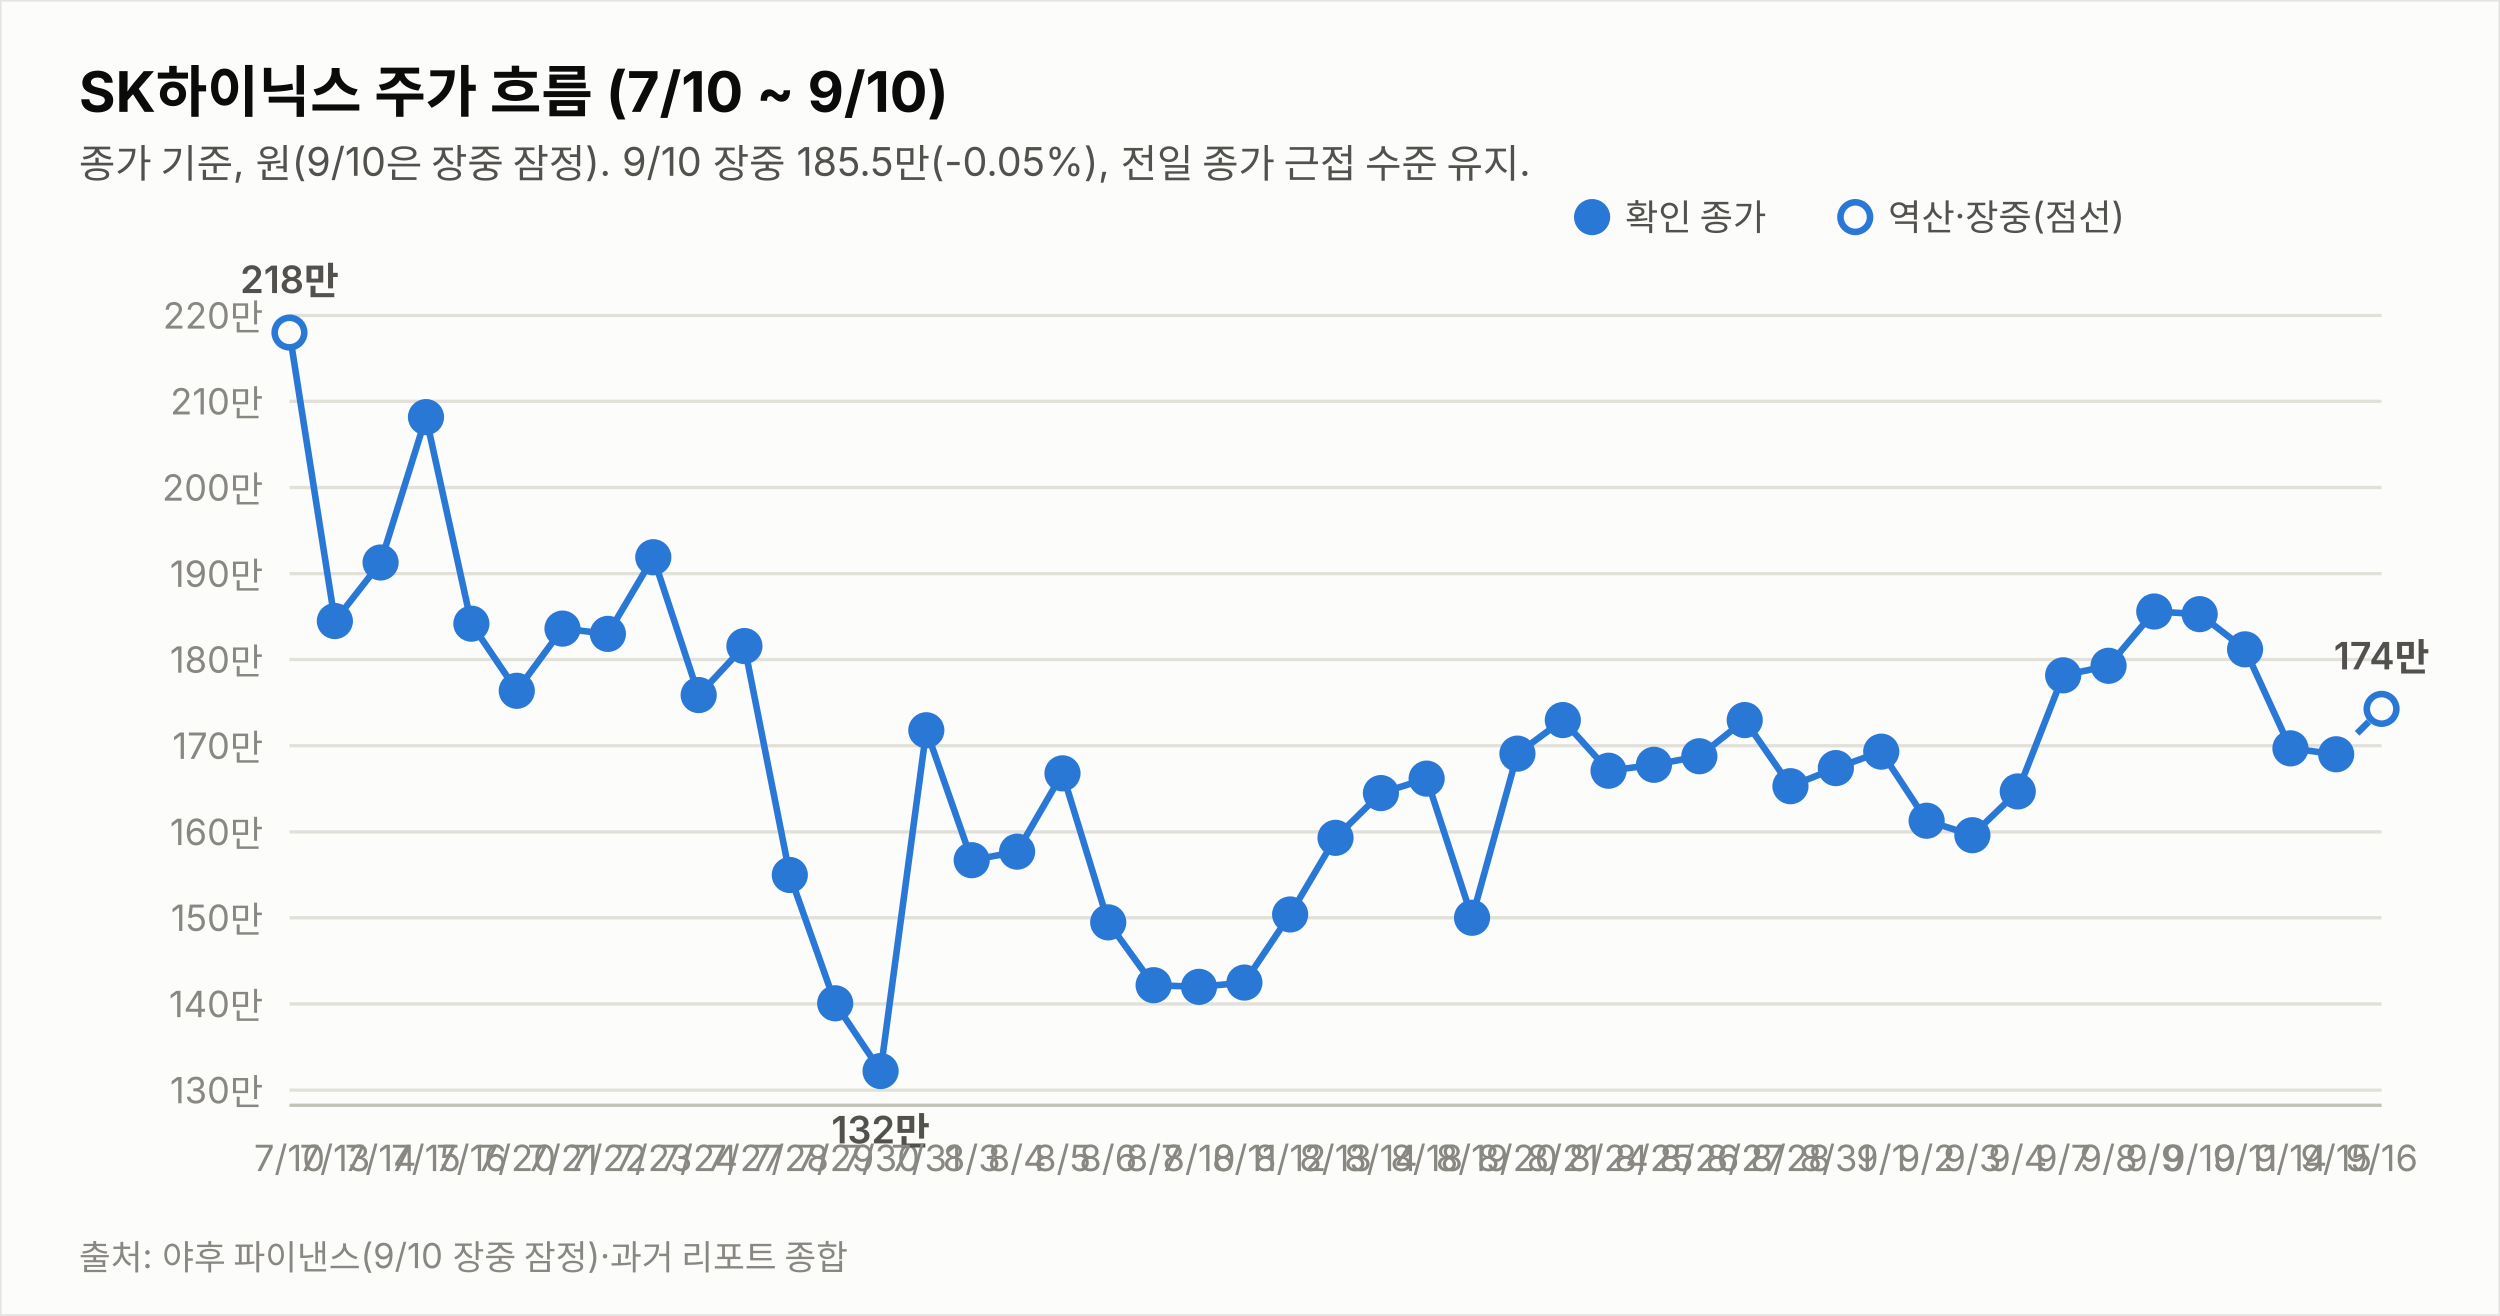
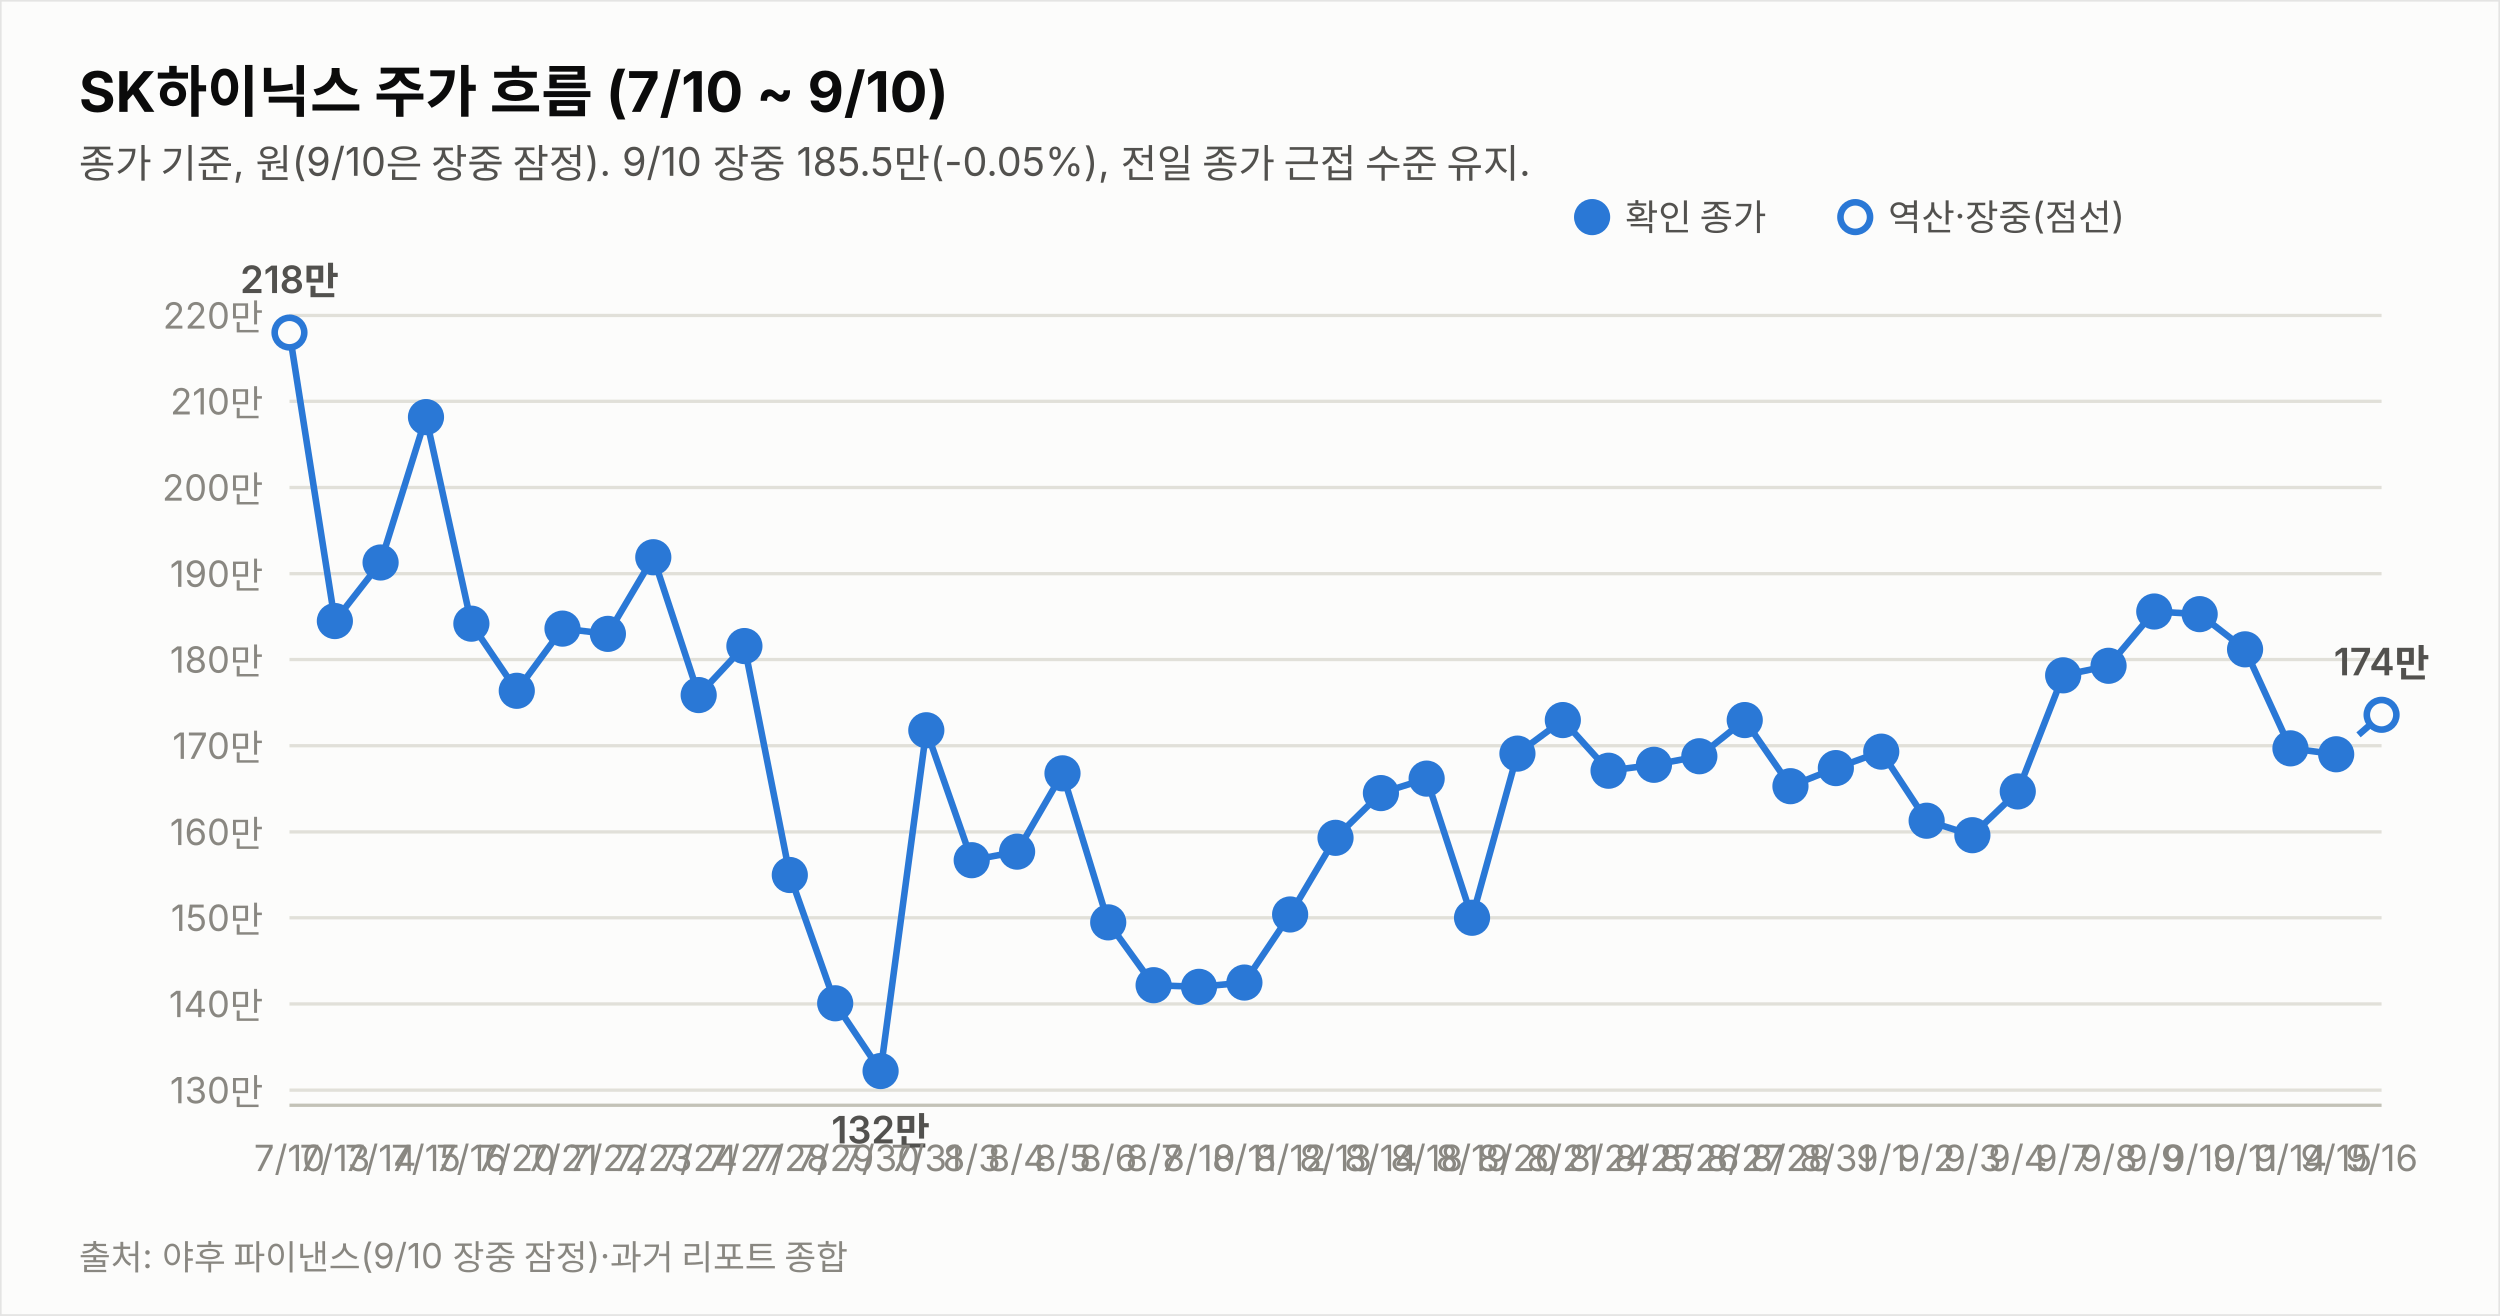
<svg xmlns="http://www.w3.org/2000/svg" width="760" height="400" viewBox="0 0 760 400" font-family="system-ui,-apple-system,&quot;Segoe UI&quot;,&quot;Malgun Gothic&quot;,&quot;Apple SD Gothic Neo&quot;,sans-serif">
  <rect width="760" height="400" fill="#fcfcfb" stroke="rgba(11,11,11,0.10)" />
  <text x="24" y="34" font-size="17" font-weight="700" fill="#0b0b0b">SK하이닉스 주가 흐름 (7/10 ~ 9/10)</text>
  <text x="24" y="54" font-size="12" fill="#52514e">종가 기준, 원(9/10은 장중 잠정). 9/10 장중 185.5만(-0.05%), 전일 종가 근접 수준 유지.</text>
  <line x1="88" y1="331.4" x2="724" y2="331.4" stroke="#e1e0d9" stroke-width="1" />
  <text x="80" y="335.4" font-size="11" fill="#898781" text-anchor="end" style="font-variant-numeric:tabular-nums">130만</text>
  <line x1="88" y1="305.2" x2="724" y2="305.2" stroke="#e1e0d9" stroke-width="1" />
  <text x="80" y="309.2" font-size="11" fill="#898781" text-anchor="end" style="font-variant-numeric:tabular-nums">140만</text>
  <line x1="88" y1="279.0" x2="724" y2="279.0" stroke="#e1e0d9" stroke-width="1" />
  <text x="80" y="283.0" font-size="11" fill="#898781" text-anchor="end" style="font-variant-numeric:tabular-nums">150만</text>
  <line x1="88" y1="252.9" x2="724" y2="252.9" stroke="#e1e0d9" stroke-width="1" />
  <text x="80" y="256.9" font-size="11" fill="#898781" text-anchor="end" style="font-variant-numeric:tabular-nums">160만</text>
  <line x1="88" y1="226.7" x2="724" y2="226.7" stroke="#e1e0d9" stroke-width="1" />
  <text x="80" y="230.7" font-size="11" fill="#898781" text-anchor="end" style="font-variant-numeric:tabular-nums">170만</text>
  <line x1="88" y1="200.5" x2="724" y2="200.5" stroke="#e1e0d9" stroke-width="1" />
  <text x="80" y="204.5" font-size="11" fill="#898781" text-anchor="end" style="font-variant-numeric:tabular-nums">180만</text>
  <line x1="88" y1="174.4" x2="724" y2="174.4" stroke="#e1e0d9" stroke-width="1" />
  <text x="80" y="178.4" font-size="11" fill="#898781" text-anchor="end" style="font-variant-numeric:tabular-nums">190만</text>
  <line x1="88" y1="148.2" x2="724" y2="148.2" stroke="#e1e0d9" stroke-width="1" />
  <text x="80" y="152.2" font-size="11" fill="#898781" text-anchor="end" style="font-variant-numeric:tabular-nums">200만</text>
  <line x1="88" y1="122.0" x2="724" y2="122.0" stroke="#e1e0d9" stroke-width="1" />
  <text x="80" y="126.0" font-size="11" fill="#898781" text-anchor="end" style="font-variant-numeric:tabular-nums">210만</text>
  <line x1="88" y1="95.9" x2="724" y2="95.9" stroke="#e1e0d9" stroke-width="1" />
  <text x="80" y="99.9" font-size="11" fill="#898781" text-anchor="end" style="font-variant-numeric:tabular-nums">220만</text>
  <line x1="88" y1="336" x2="724" y2="336" stroke="#c3c2b7" stroke-width="1" />
  <path d="M88.0,101.1 L101.8,188.8 L115.7,171.0 L129.5,126.8 L143.3,189.6 L157.1,210.0 L171.0,191.1 L184.8,192.7 L198.6,169.4 L212.4,211.3 L226.3,196.4 L240.1,266.0 L253.9,305.0 L267.7,325.6 L281.6,222.0 L295.4,261.5 L309.2,258.9 L323.0,235.1 L336.9,280.4 L350.7,299.5 L364.5,300.0 L378.3,298.7 L392.2,278.0 L406.0,254.7 L419.8,241.1 L433.7,236.7 L447.5,279.0 L461.3,229.1 L475.1,218.9 L489.0,234.3 L502.8,232.5 L516.6,229.9 L530.4,218.9 L544.3,239.0 L558.1,233.5 L571.9,228.5 L585.7,249.5 L599.6,253.9 L613.4,240.6 L627.2,205.3 L641.0,202.4 L654.9,185.9 L668.7,186.7 L682.5,197.4 L696.3,227.5 L710.2,229.3" fill="none" stroke="#2a78d6" stroke-width="2" />
-   <path d="M710.2,229.3 L724.0,215.5" fill="none" stroke="#2a78d6" stroke-width="2" stroke-dasharray="5 4" />
+   <path d="M710.2,229.3 L724.0,217.3" fill="none" stroke="#2a78d6" stroke-width="2" stroke-dasharray="5 4" />
  <circle cx="88.0" cy="101.1" r="4.5" fill="#fcfcfb" stroke="#2a78d6" stroke-width="2" />
  <text x="88.0" y="356" font-size="11" fill="#898781" text-anchor="middle">7/10</text>
  <text x="88.0" y="89.1" font-size="11.5" font-weight="600" fill="#52514e" text-anchor="middle" style="font-variant-numeric:tabular-nums">218만</text>
  <circle cx="101.8" cy="188.8" r="4.5" fill="#2a78d6" stroke="#2a78d6" stroke-width="2" />
  <text x="101.8" y="356" font-size="11" fill="#898781" text-anchor="middle">7/13</text>
  <circle cx="115.7" cy="171.0" r="4.5" fill="#2a78d6" stroke="#2a78d6" stroke-width="2" />
  <text x="115.7" y="356" font-size="11" fill="#898781" text-anchor="middle">7/14</text>
  <circle cx="129.5" cy="126.8" r="4.5" fill="#2a78d6" stroke="#2a78d6" stroke-width="2" />
  <text x="129.5" y="356" font-size="11" fill="#898781" text-anchor="middle">7/15</text>
  <circle cx="143.3" cy="189.6" r="4.5" fill="#2a78d6" stroke="#2a78d6" stroke-width="2" />
  <text x="143.3" y="356" font-size="11" fill="#898781" text-anchor="middle">7/16</text>
  <circle cx="157.1" cy="210.0" r="4.5" fill="#2a78d6" stroke="#2a78d6" stroke-width="2" />
  <text x="157.1" y="356" font-size="11" fill="#898781" text-anchor="middle">7/20</text>
  <circle cx="171.0" cy="191.1" r="4.5" fill="#2a78d6" stroke="#2a78d6" stroke-width="2" />
  <text x="171.0" y="356" font-size="11" fill="#898781" text-anchor="middle">7/21</text>
  <circle cx="184.8" cy="192.7" r="4.5" fill="#2a78d6" stroke="#2a78d6" stroke-width="2" />
  <text x="184.8" y="356" font-size="11" fill="#898781" text-anchor="middle">7/22</text>
  <circle cx="198.6" cy="169.4" r="4.5" fill="#2a78d6" stroke="#2a78d6" stroke-width="2" />
  <text x="198.6" y="356" font-size="11" fill="#898781" text-anchor="middle">7/23</text>
  <circle cx="212.4" cy="211.3" r="4.5" fill="#2a78d6" stroke="#2a78d6" stroke-width="2" />
  <text x="212.4" y="356" font-size="11" fill="#898781" text-anchor="middle">7/24</text>
  <circle cx="226.3" cy="196.4" r="4.5" fill="#2a78d6" stroke="#2a78d6" stroke-width="2" />
  <text x="226.3" y="356" font-size="11" fill="#898781" text-anchor="middle">7/27</text>
  <circle cx="240.1" cy="266.0" r="4.5" fill="#2a78d6" stroke="#2a78d6" stroke-width="2" />
  <text x="240.1" y="356" font-size="11" fill="#898781" text-anchor="middle">7/28</text>
  <circle cx="253.9" cy="305.0" r="4.5" fill="#2a78d6" stroke="#2a78d6" stroke-width="2" />
  <text x="253.9" y="356" font-size="11" fill="#898781" text-anchor="middle">7/29</text>
  <circle cx="267.7" cy="325.6" r="4.5" fill="#2a78d6" stroke="#2a78d6" stroke-width="2" />
  <text x="267.7" y="356" font-size="11" fill="#898781" text-anchor="middle">7/30</text>
  <text x="267.7" y="347.6" font-size="11.5" font-weight="600" fill="#52514e" text-anchor="middle" style="font-variant-numeric:tabular-nums">132만</text>
  <circle cx="281.6" cy="222.0" r="4.5" fill="#2a78d6" stroke="#2a78d6" stroke-width="2" />
  <text x="281.6" y="356" font-size="11" fill="#898781" text-anchor="middle">7/31</text>
  <circle cx="295.4" cy="261.5" r="4.5" fill="#2a78d6" stroke="#2a78d6" stroke-width="2" />
  <text x="295.4" y="356" font-size="11" fill="#898781" text-anchor="middle">8/3</text>
  <circle cx="309.2" cy="258.9" r="4.5" fill="#2a78d6" stroke="#2a78d6" stroke-width="2" />
  <text x="309.2" y="356" font-size="11" fill="#898781" text-anchor="middle">8/4</text>
  <circle cx="323.0" cy="235.1" r="4.5" fill="#2a78d6" stroke="#2a78d6" stroke-width="2" />
  <text x="323.0" y="356" font-size="11" fill="#898781" text-anchor="middle">8/5</text>
  <circle cx="336.9" cy="280.4" r="4.5" fill="#2a78d6" stroke="#2a78d6" stroke-width="2" />
  <text x="336.9" y="356" font-size="11" fill="#898781" text-anchor="middle">8/6</text>
  <circle cx="350.7" cy="299.5" r="4.5" fill="#2a78d6" stroke="#2a78d6" stroke-width="2" />
  <text x="350.7" y="356" font-size="11" fill="#898781" text-anchor="middle">8/7</text>
  <circle cx="364.5" cy="300.0" r="4.5" fill="#2a78d6" stroke="#2a78d6" stroke-width="2" />
  <text x="364.5" y="356" font-size="11" fill="#898781" text-anchor="middle">8/10</text>
  <circle cx="378.3" cy="298.7" r="4.5" fill="#2a78d6" stroke="#2a78d6" stroke-width="2" />
  <text x="378.3" y="356" font-size="11" fill="#898781" text-anchor="middle">8/11</text>
  <circle cx="392.2" cy="278.0" r="4.5" fill="#2a78d6" stroke="#2a78d6" stroke-width="2" />
  <text x="392.2" y="356" font-size="11" fill="#898781" text-anchor="middle">8/12</text>
  <circle cx="406.0" cy="254.7" r="4.5" fill="#2a78d6" stroke="#2a78d6" stroke-width="2" />
  <text x="406.0" y="356" font-size="11" fill="#898781" text-anchor="middle">8/13</text>
  <circle cx="419.8" cy="241.1" r="4.5" fill="#2a78d6" stroke="#2a78d6" stroke-width="2" />
  <text x="419.8" y="356" font-size="11" fill="#898781" text-anchor="middle">8/14</text>
  <circle cx="433.7" cy="236.7" r="4.5" fill="#2a78d6" stroke="#2a78d6" stroke-width="2" />
  <text x="433.7" y="356" font-size="11" fill="#898781" text-anchor="middle">8/18</text>
  <circle cx="447.5" cy="279.0" r="4.5" fill="#2a78d6" stroke="#2a78d6" stroke-width="2" />
  <text x="447.5" y="356" font-size="11" fill="#898781" text-anchor="middle">8/19</text>
  <circle cx="461.3" cy="229.1" r="4.5" fill="#2a78d6" stroke="#2a78d6" stroke-width="2" />
  <text x="461.3" y="356" font-size="11" fill="#898781" text-anchor="middle">8/20</text>
  <circle cx="475.1" cy="218.9" r="4.5" fill="#2a78d6" stroke="#2a78d6" stroke-width="2" />
  <text x="475.1" y="356" font-size="11" fill="#898781" text-anchor="middle">8/21</text>
  <circle cx="489.0" cy="234.3" r="4.5" fill="#2a78d6" stroke="#2a78d6" stroke-width="2" />
  <text x="489.0" y="356" font-size="11" fill="#898781" text-anchor="middle">8/24</text>
  <circle cx="502.8" cy="232.5" r="4.5" fill="#2a78d6" stroke="#2a78d6" stroke-width="2" />
  <text x="502.8" y="356" font-size="11" fill="#898781" text-anchor="middle">8/25</text>
  <circle cx="516.6" cy="229.9" r="4.5" fill="#2a78d6" stroke="#2a78d6" stroke-width="2" />
  <text x="516.6" y="356" font-size="11" fill="#898781" text-anchor="middle">8/26</text>
  <circle cx="530.4" cy="218.9" r="4.5" fill="#2a78d6" stroke="#2a78d6" stroke-width="2" />
  <text x="530.4" y="356" font-size="11" fill="#898781" text-anchor="middle">8/27</text>
  <circle cx="544.3" cy="239.0" r="4.5" fill="#2a78d6" stroke="#2a78d6" stroke-width="2" />
  <text x="544.3" y="356" font-size="11" fill="#898781" text-anchor="middle">8/28</text>
  <circle cx="558.1" cy="233.5" r="4.5" fill="#2a78d6" stroke="#2a78d6" stroke-width="2" />
  <text x="558.1" y="356" font-size="11" fill="#898781" text-anchor="middle">8/31</text>
  <circle cx="571.9" cy="228.5" r="4.5" fill="#2a78d6" stroke="#2a78d6" stroke-width="2" />
  <text x="571.9" y="356" font-size="11" fill="#898781" text-anchor="middle">9/1</text>
  <circle cx="585.7" cy="249.5" r="4.5" fill="#2a78d6" stroke="#2a78d6" stroke-width="2" />
  <text x="585.7" y="356" font-size="11" fill="#898781" text-anchor="middle">9/2</text>
  <circle cx="599.6" cy="253.9" r="4.5" fill="#2a78d6" stroke="#2a78d6" stroke-width="2" />
  <text x="599.6" y="356" font-size="11" fill="#898781" text-anchor="middle">9/3</text>
  <circle cx="613.4" cy="240.6" r="4.5" fill="#2a78d6" stroke="#2a78d6" stroke-width="2" />
  <text x="613.4" y="356" font-size="11" fill="#898781" text-anchor="middle">9/4</text>
  <circle cx="627.2" cy="205.3" r="4.5" fill="#2a78d6" stroke="#2a78d6" stroke-width="2" />
  <text x="627.2" y="356" font-size="11" fill="#898781" text-anchor="middle">9/7</text>
  <circle cx="641.0" cy="202.4" r="4.5" fill="#2a78d6" stroke="#2a78d6" stroke-width="2" />
  <text x="641.0" y="356" font-size="11" fill="#898781" text-anchor="middle">9/8</text>
  <circle cx="654.9" cy="185.9" r="4.5" fill="#2a78d6" stroke="#2a78d6" stroke-width="2" />
  <text x="654.9" y="356" font-size="11" fill="#898781" text-anchor="middle">9/9</text>
  <circle cx="668.7" cy="186.7" r="4.5" fill="#2a78d6" stroke="#2a78d6" stroke-width="2" />
  <text x="668.7" y="356" font-size="11" fill="#898781" text-anchor="middle">9/10</text>
  <circle cx="682.5" cy="197.4" r="4.5" fill="#2a78d6" stroke="#2a78d6" stroke-width="2" />
  <text x="682.5" y="356" font-size="11" fill="#898781" text-anchor="middle">9/11</text>
  <circle cx="696.3" cy="227.5" r="4.5" fill="#2a78d6" stroke="#2a78d6" stroke-width="2" />
  <text x="696.3" y="356" font-size="11" fill="#898781" text-anchor="middle">9/14</text>
  <circle cx="710.2" cy="229.3" r="4.5" fill="#2a78d6" stroke="#2a78d6" stroke-width="2" />
  <text x="710.2" y="356" font-size="11" fill="#898781" text-anchor="middle">9/15</text>
-   <circle cx="724.0" cy="215.5" r="4.5" fill="#fcfcfb" stroke="#2a78d6" stroke-width="2" />
+   <circle cx="724.0" cy="217.3" r="4.5" fill="#fcfcfb" stroke="#2a78d6" stroke-width="2" />
  <text x="724.0" y="356" font-size="11" fill="#898781" text-anchor="middle">9/16</text>
-   <text x="724.0" y="203.5" font-size="11.5" font-weight="600" fill="#52514e" text-anchor="middle" style="font-variant-numeric:tabular-nums">174만</text>
+   <text x="724.0" y="205.3" font-size="11.5" font-weight="600" fill="#52514e" text-anchor="middle" style="font-variant-numeric:tabular-nums">174만</text>
  <circle cx="484" cy="66" r="4.5" fill="#2a78d6" stroke="#2a78d6" stroke-width="2" />
  <text x="494" y="70" font-size="11" fill="#52514e">확인 종가</text>
  <circle cx="564" cy="66" r="4.5" fill="#fcfcfb" stroke="#2a78d6" stroke-width="2" />
  <text x="574" y="70" font-size="11" fill="#52514e">역산·장중(점선)</text>
  <text x="24" y="386" font-size="10.5" fill="#898781">출처: 야후 파이낸스(9/10 장중 잠정)·과거 리포트 종합</text>
</svg>
